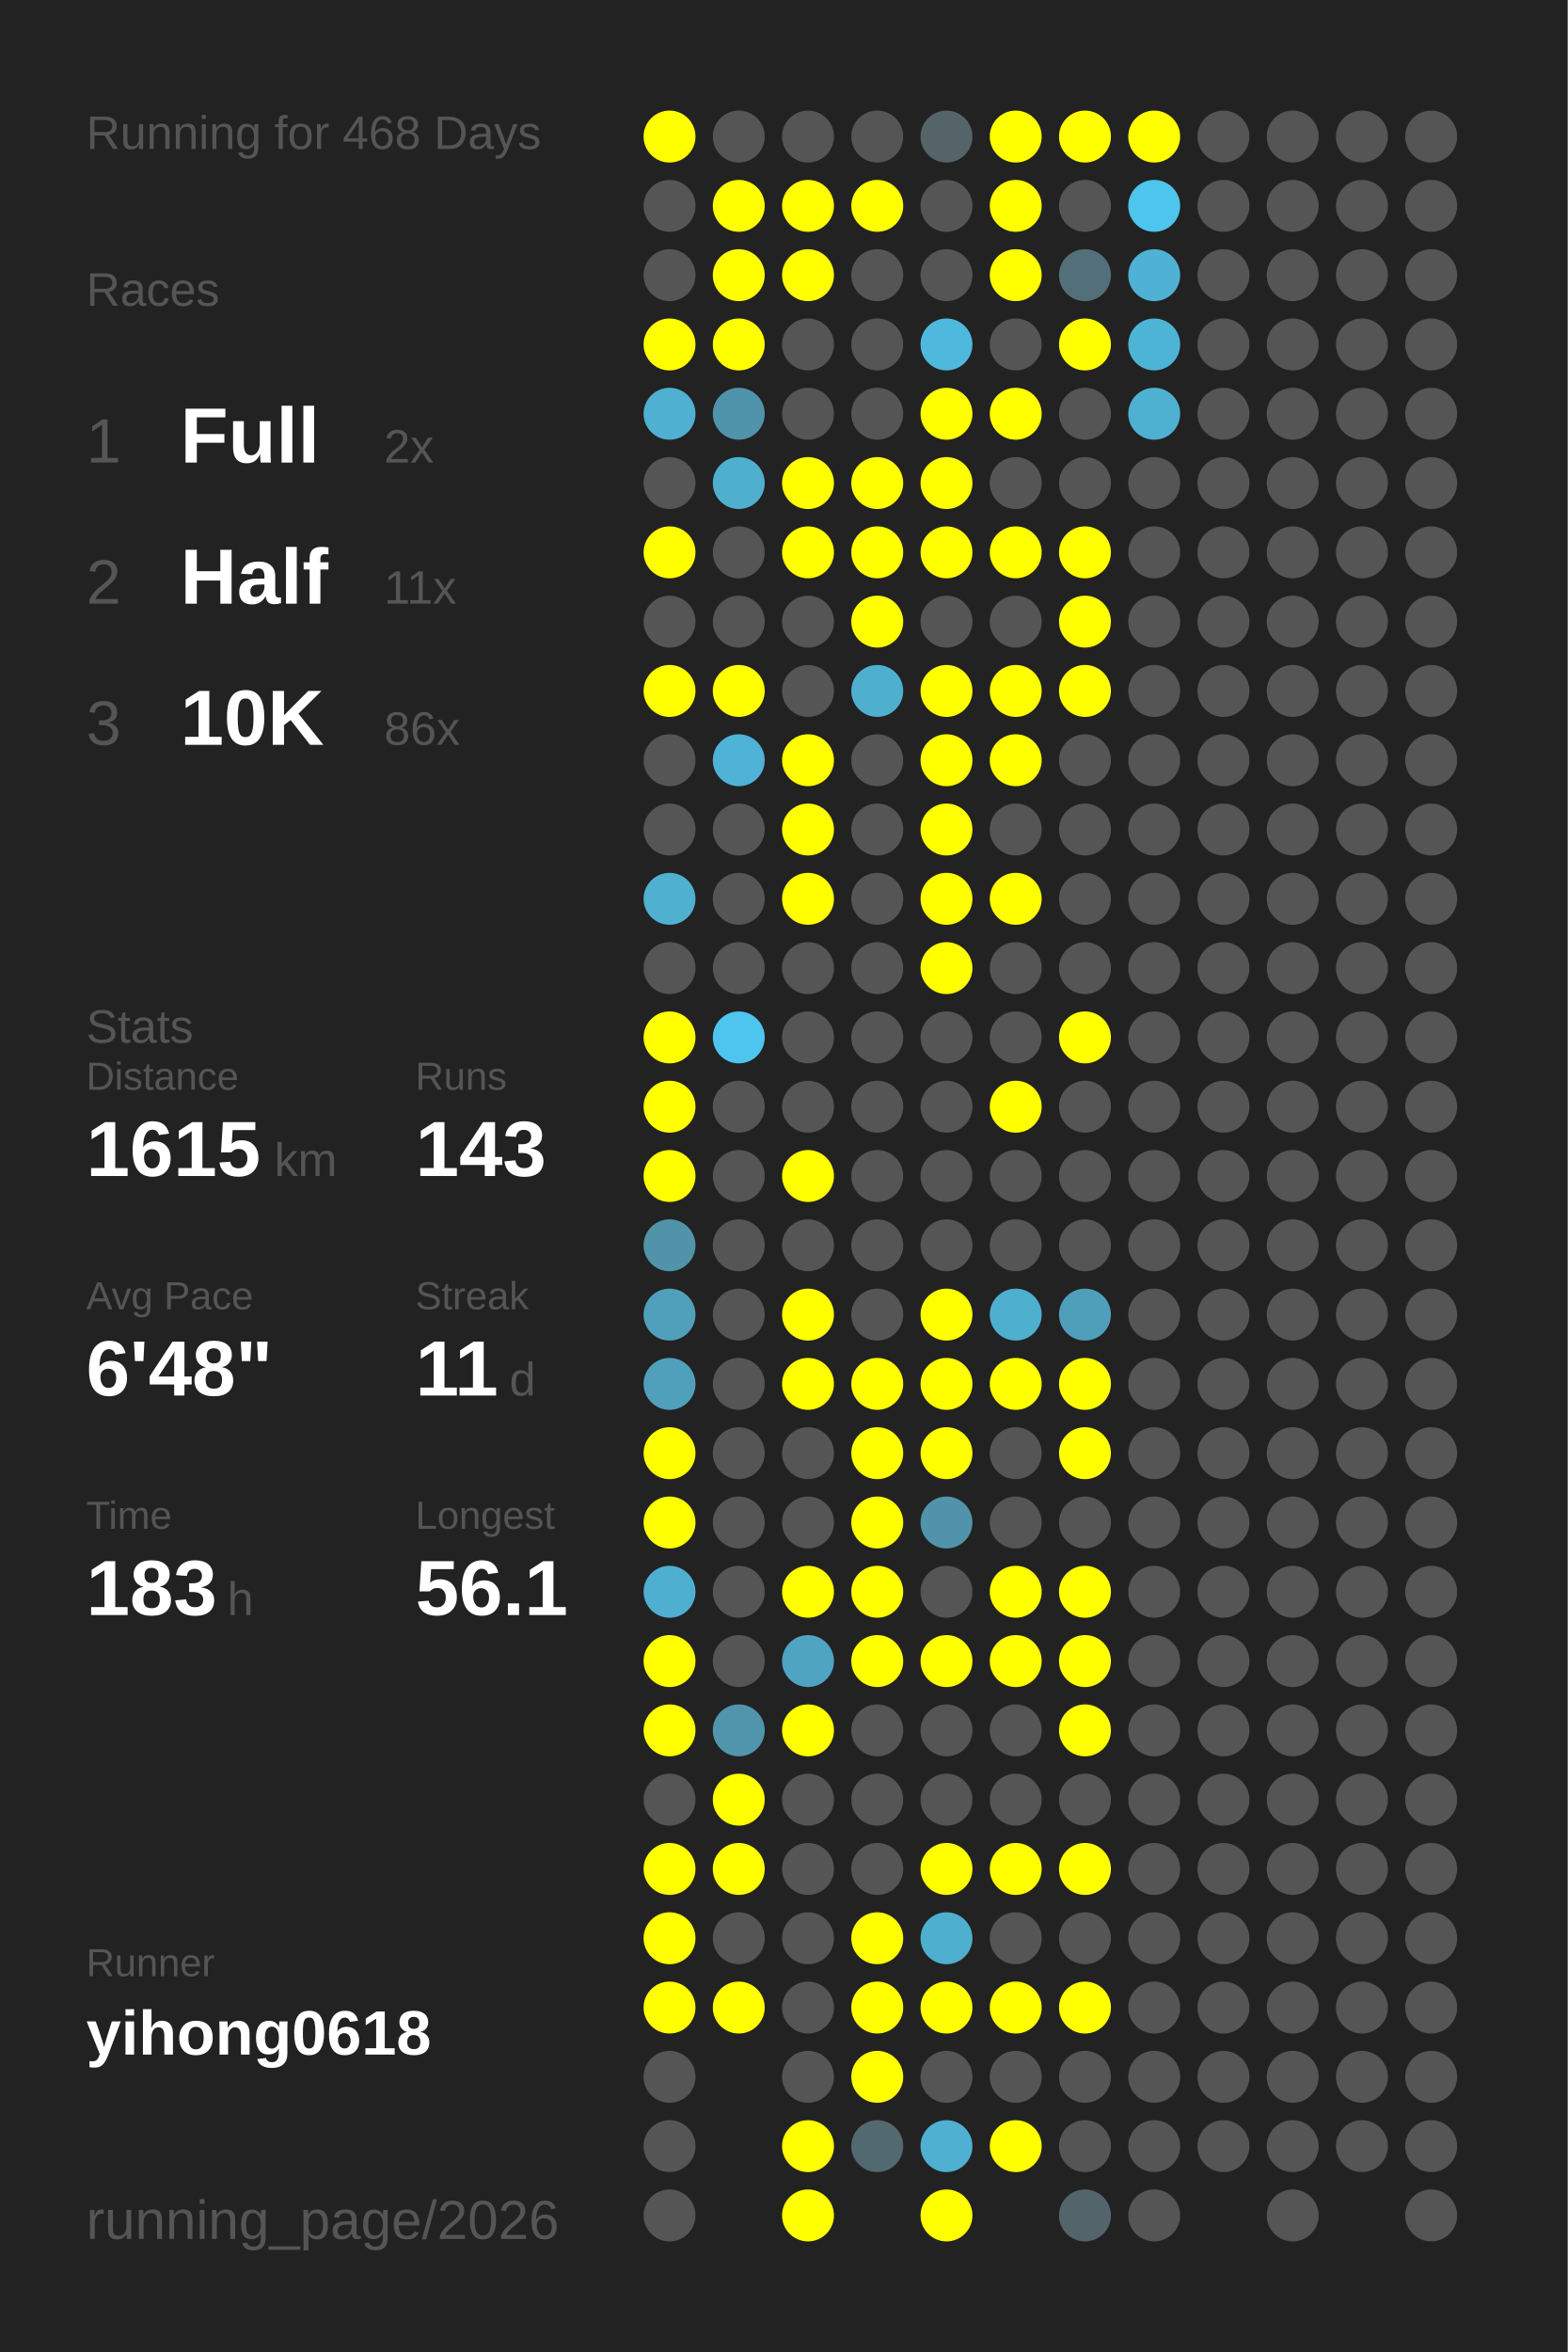
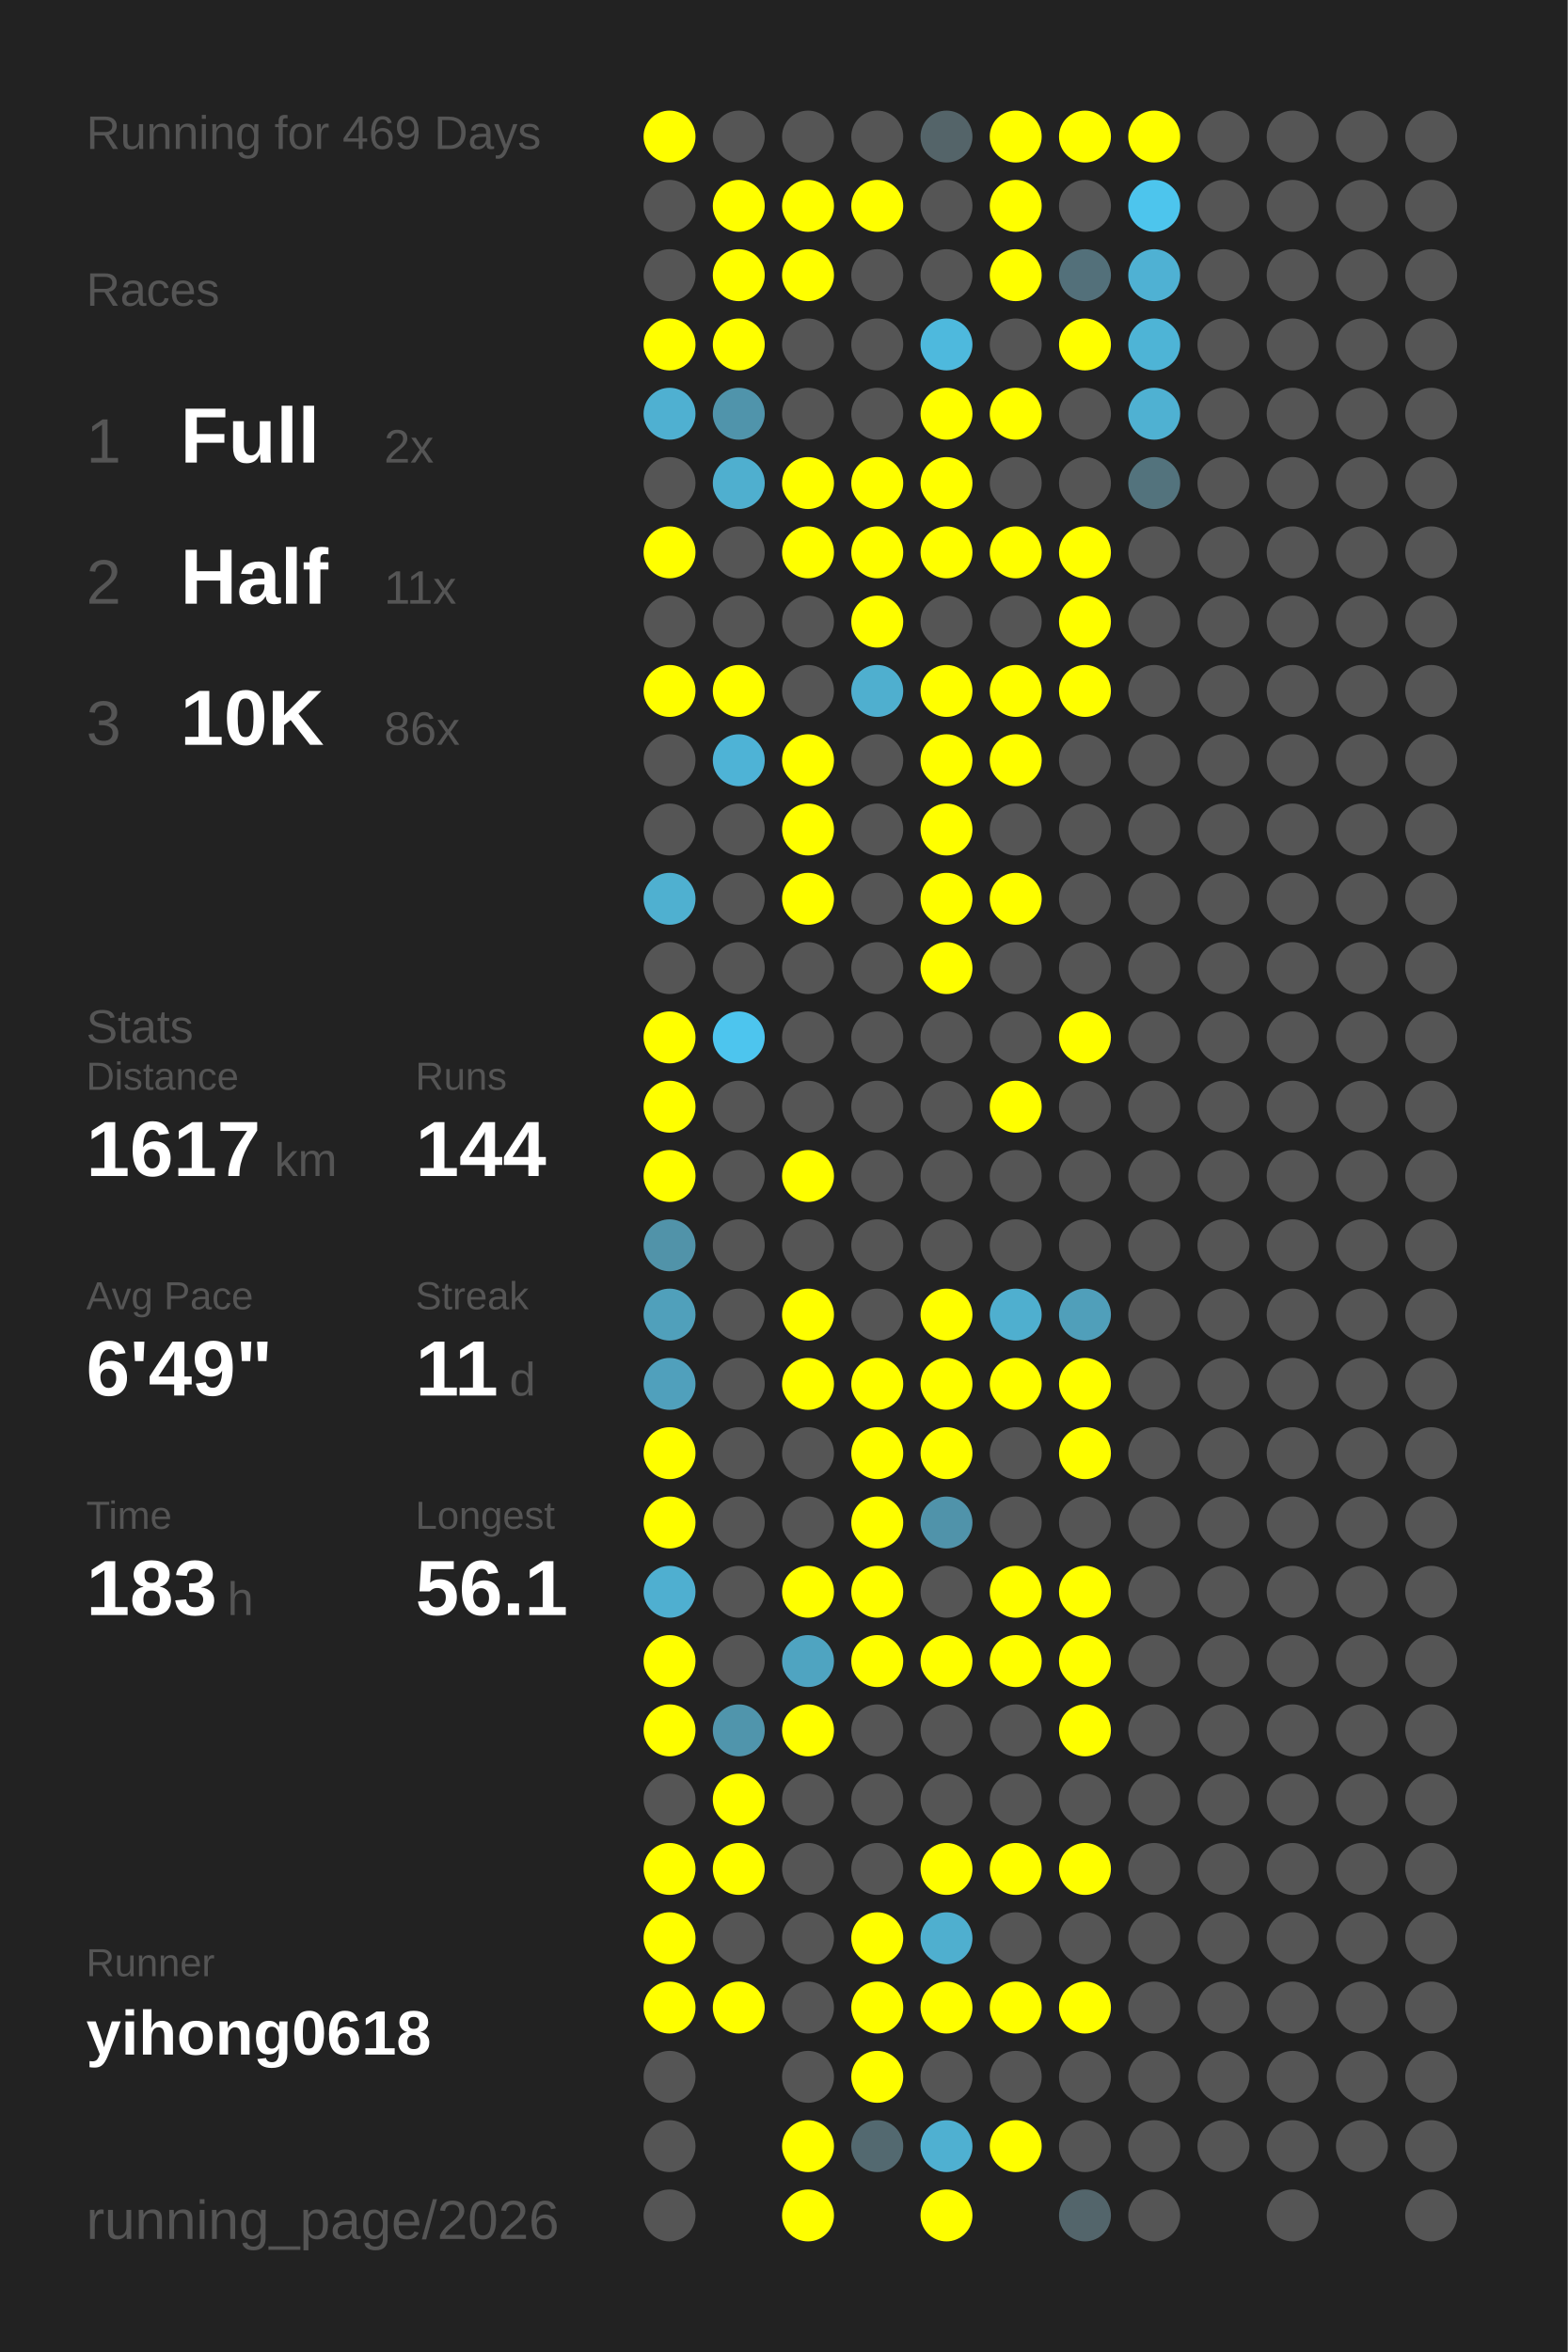
<svg xmlns="http://www.w3.org/2000/svg" baseProfile="full" height="300mm" version="1.1" viewBox="0,0,200,300" width="200mm">
  <defs />
  <rect fill="#222222" height="300" width="200" x="0" y="0" />
-   <text fill="#555555" style="font-size:6px; font-family:Arial;" x="11" y="19">Running for 468 Days</text>
+   <text fill="#555555" style="font-size:6px; font-family:Arial;" x="11" y="19">Running for 469 Days</text>
  <text fill="#555555" style="font-size:6px; font-family:Arial;" x="11" y="39">Races</text>
  <text fill="#555555" style="font-size:8px; font-family:Arial;" x="11" y="59">1</text>
  <text fill="#FFFFFF" style="font-size:10px; font-family:Arial; font-weight:bold;" x="23" y="59">Full</text>
  <text fill="#555555" style="font-size:6px; font-family:Arial;" x="49" y="59">2x</text>
  <text fill="#555555" style="font-size:8px; font-family:Arial;" x="11" y="77">2</text>
  <text fill="#FFFFFF" style="font-size:10px; font-family:Arial; font-weight:bold;" x="23" y="77">Half</text>
  <text fill="#555555" style="font-size:6px; font-family:Arial;" x="49" y="77">11x</text>
  <text fill="#555555" style="font-size:8px; font-family:Arial;" x="11" y="95">3</text>
  <text fill="#FFFFFF" style="font-size:10px; font-family:Arial; font-weight:bold;" x="23" y="95">10K</text>
  <text fill="#555555" style="font-size:6px; font-family:Arial;" x="49" y="95">86x</text>
  <text fill="#555555" style="font-size:6px; font-family:Arial;" x="11" y="133">Stats</text>
  <text fill="#555555" style="font-size:5px; font-family:Arial;" x="11" y="139">Distance</text>
-   <text fill="#FFFFFF" style="font-size:10px; font-family:Arial; font-weight:bold;" x="11" y="150">1615</text>
+   <text fill="#FFFFFF" style="font-size:10px; font-family:Arial; font-weight:bold;" x="11" y="150">1617</text>
  <text fill="#555555" style="font-size:6px; font-family:Arial;" x="35" y="150">km</text>
  <text fill="#555555" style="font-size:5px; font-family:Arial;" x="53" y="139">Runs</text>
-   <text fill="#FFFFFF" style="font-size:10px; font-family:Arial; font-weight:bold;" x="53" y="150">143</text>
+   <text fill="#FFFFFF" style="font-size:10px; font-family:Arial; font-weight:bold;" x="53" y="150">144</text>
  <text fill="#555555" style="font-size:5px; font-family:Arial;" x="11" y="167">Avg Pace</text>
-   <text fill="#FFFFFF" style="font-size:10px; font-family:Arial; font-weight:bold;" x="11" y="178">6'48"</text>
+   <text fill="#FFFFFF" style="font-size:10px; font-family:Arial; font-weight:bold;" x="11" y="178">6'49"</text>
  <text fill="#555555" style="font-size:5px; font-family:Arial;" x="53" y="167">Streak</text>
  <text fill="#FFFFFF" style="font-size:10px; font-family:Arial; font-weight:bold;" x="53" y="178">11</text>
  <text fill="#555555" style="font-size:6px; font-family:Arial;" x="65" y="178">d</text>
  <text fill="#555555" style="font-size:5px; font-family:Arial;" x="11" y="195">Time</text>
  <text fill="#FFFFFF" style="font-size:10px; font-family:Arial; font-weight:bold;" x="11" y="206">183</text>
  <text fill="#555555" style="font-size:6px; font-family:Arial;" x="29" y="206">h</text>
  <text fill="#555555" style="font-size:5px; font-family:Arial;" x="53" y="195">Longest</text>
  <text fill="#FFFFFF" style="font-size:10px; font-family:Arial; font-weight:bold;" x="53" y="206">56.1</text>
  <text fill="#555555" style="font-size:5px; font-family:Arial;" x="11" y="252.065">Runner</text>
  <text fill="#FFFFFF" style="font-size:8px; font-family:Arial; font-weight:bold;" x="11" y="262.065">yihong0618</text>
  <text fill="#555555" style="font-size:7px; font-family:Arial;" x="11" y="285.581">running_page/2026</text>
  <circle cx="85.417" cy="17.419" fill="#FFFF00" r="3.312" />
  <circle cx="85.417" cy="26.258" fill="#555555" r="3.312" />
  <circle cx="85.417" cy="35.097" fill="#555555" r="3.312" />
  <circle cx="85.417" cy="43.935" fill="#FFFF00" r="3.312" />
  <circle cx="85.417" cy="52.774" fill="#4fb0d1" r="3.312" />
  <circle cx="85.417" cy="61.613" fill="#555555" r="3.312" />
  <circle cx="85.417" cy="70.452" fill="#FFFF00" r="3.312" />
  <circle cx="85.417" cy="79.29" fill="#555555" r="3.312" />
  <circle cx="85.417" cy="88.129" fill="#FFFF00" r="3.312" />
  <circle cx="85.417" cy="96.968" fill="#555555" r="3.312" />
  <circle cx="85.417" cy="105.806" fill="#555555" r="3.312" />
  <circle cx="85.417" cy="114.645" fill="#4fb0d0" r="3.312" />
  <circle cx="85.417" cy="123.484" fill="#555555" r="3.312" />
  <circle cx="85.417" cy="132.323" fill="#FFFF00" r="3.312" />
  <circle cx="85.417" cy="141.161" fill="#FFFF00" r="3.312" />
  <circle cx="85.417" cy="150" fill="#FFFF00" r="3.312" />
  <circle cx="85.417" cy="158.839" fill="#5193a9" r="3.312" />
  <circle cx="85.417" cy="167.677" fill="#50a0bb" r="3.312" />
  <circle cx="85.417" cy="176.516" fill="#50a0bc" r="3.312" />
  <circle cx="85.417" cy="185.355" fill="#FFFF00" r="3.312" />
  <circle cx="85.417" cy="194.194" fill="#FFFF00" r="3.312" />
  <circle cx="85.417" cy="203.032" fill="#4fafd0" r="3.312" />
  <circle cx="85.417" cy="211.871" fill="#FFFF00" r="3.312" />
  <circle cx="85.417" cy="220.71" fill="#FFFF00" r="3.312" />
  <circle cx="85.417" cy="229.548" fill="#555555" r="3.312" />
  <circle cx="85.417" cy="238.387" fill="#FFFF00" r="3.312" />
  <circle cx="85.417" cy="247.226" fill="#FFFF00" r="3.312" />
  <circle cx="85.417" cy="256.065" fill="#FFFF00" r="3.312" />
  <circle cx="85.417" cy="264.903" fill="#555555" r="3.312" />
  <circle cx="85.417" cy="273.742" fill="#555555" r="3.312" />
  <circle cx="85.417" cy="282.581" fill="#555555" r="3.312" />
  <circle cx="94.25" cy="17.419" fill="#555555" r="3.312" />
  <circle cx="94.25" cy="26.258" fill="#FFFF00" r="3.312" />
  <circle cx="94.25" cy="35.097" fill="#FFFF00" r="3.312" />
  <circle cx="94.25" cy="43.935" fill="#FFFF00" r="3.312" />
  <circle cx="94.25" cy="52.774" fill="#5094ab" r="3.312" />
  <circle cx="94.25" cy="61.613" fill="#4fafcf" r="3.312" />
  <circle cx="94.25" cy="70.452" fill="#555555" r="3.312" />
  <circle cx="94.25" cy="79.29" fill="#555555" r="3.312" />
  <circle cx="94.25" cy="88.129" fill="#FFFF00" r="3.312" />
  <circle cx="94.25" cy="96.968" fill="#4eb3d6" r="3.312" />
  <circle cx="94.25" cy="105.806" fill="#555555" r="3.312" />
  <circle cx="94.25" cy="114.645" fill="#555555" r="3.312" />
  <circle cx="94.25" cy="123.484" fill="#555555" r="3.312" />
  <circle cx="94.25" cy="132.323" fill="#4dc5ee" r="3.312" />
  <circle cx="94.25" cy="141.161" fill="#555555" r="3.312" />
  <circle cx="94.25" cy="150" fill="#555555" r="3.312" />
  <circle cx="94.25" cy="158.839" fill="#555555" r="3.312" />
  <circle cx="94.25" cy="167.677" fill="#555555" r="3.312" />
  <circle cx="94.25" cy="176.516" fill="#555555" r="3.312" />
  <circle cx="94.25" cy="185.355" fill="#555555" r="3.312" />
  <circle cx="94.25" cy="194.194" fill="#555555" r="3.312" />
  <circle cx="94.25" cy="203.032" fill="#555555" r="3.312" />
  <circle cx="94.25" cy="211.871" fill="#555555" r="3.312" />
  <circle cx="94.25" cy="220.71" fill="#5095ac" r="3.312" />
  <circle cx="94.25" cy="229.548" fill="#FFFF00" r="3.312" />
  <circle cx="94.25" cy="238.387" fill="#FFFF00" r="3.312" />
  <circle cx="94.25" cy="247.226" fill="#555555" r="3.312" />
  <circle cx="94.25" cy="256.065" fill="#FFFF00" r="3.312" />
  <circle cx="103.083" cy="17.419" fill="#555555" r="3.312" />
  <circle cx="103.083" cy="26.258" fill="#FFFF00" r="3.312" />
  <circle cx="103.083" cy="35.097" fill="#FFFF00" r="3.312" />
  <circle cx="103.083" cy="43.935" fill="#555555" r="3.312" />
  <circle cx="103.083" cy="52.774" fill="#555555" r="3.312" />
  <circle cx="103.083" cy="61.613" fill="#FFFF00" r="3.312" />
  <circle cx="103.083" cy="70.452" fill="#FFFF00" r="3.312" />
  <circle cx="103.083" cy="79.29" fill="#555555" r="3.312" />
  <circle cx="103.083" cy="88.129" fill="#555555" r="3.312" />
  <circle cx="103.083" cy="96.968" fill="#FFFF00" r="3.312" />
  <circle cx="103.083" cy="105.806" fill="#FFFF00" r="3.312" />
  <circle cx="103.083" cy="114.645" fill="#FFFF00" r="3.312" />
  <circle cx="103.083" cy="123.484" fill="#555555" r="3.312" />
  <circle cx="103.083" cy="132.323" fill="#555555" r="3.312" />
  <circle cx="103.083" cy="141.161" fill="#555555" r="3.312" />
  <circle cx="103.083" cy="150" fill="#FFFF00" r="3.312" />
  <circle cx="103.083" cy="158.839" fill="#555555" r="3.312" />
  <circle cx="103.083" cy="167.677" fill="#FFFF00" r="3.312" />
  <circle cx="103.083" cy="176.516" fill="#FFFF00" r="3.312" />
  <circle cx="103.083" cy="185.355" fill="#555555" r="3.312" />
  <circle cx="103.083" cy="194.194" fill="#555555" r="3.312" />
  <circle cx="103.083" cy="203.032" fill="#FFFF00" r="3.312" />
  <circle cx="103.083" cy="211.871" fill="#4fa4c1" r="3.312" />
  <circle cx="103.083" cy="220.71" fill="#FFFF00" r="3.312" />
  <circle cx="103.083" cy="229.548" fill="#555555" r="3.312" />
  <circle cx="103.083" cy="238.387" fill="#555555" r="3.312" />
  <circle cx="103.083" cy="247.226" fill="#555555" r="3.312" />
  <circle cx="103.083" cy="256.065" fill="#555555" r="3.312" />
  <circle cx="103.083" cy="264.903" fill="#555555" r="3.312" />
  <circle cx="103.083" cy="273.742" fill="#FFFF00" r="3.312" />
  <circle cx="103.083" cy="282.581" fill="#FFFF00" r="3.312" />
  <circle cx="111.917" cy="17.419" fill="#555555" r="3.312" />
  <circle cx="111.917" cy="26.258" fill="#FFFF00" r="3.312" />
  <circle cx="111.917" cy="35.097" fill="#555555" r="3.312" />
  <circle cx="111.917" cy="43.935" fill="#555555" r="3.312" />
  <circle cx="111.917" cy="52.774" fill="#555555" r="3.312" />
  <circle cx="111.917" cy="61.613" fill="#FFFF00" r="3.312" />
  <circle cx="111.917" cy="70.452" fill="#FFFF00" r="3.312" />
  <circle cx="111.917" cy="79.29" fill="#FFFF00" r="3.312" />
  <circle cx="111.917" cy="88.129" fill="#4fafcf" r="3.312" />
  <circle cx="111.917" cy="96.968" fill="#555555" r="3.312" />
  <circle cx="111.917" cy="105.806" fill="#555555" r="3.312" />
  <circle cx="111.917" cy="114.645" fill="#555555" r="3.312" />
  <circle cx="111.917" cy="123.484" fill="#555555" r="3.312" />
  <circle cx="111.917" cy="132.323" fill="#555555" r="3.312" />
  <circle cx="111.917" cy="141.161" fill="#555555" r="3.312" />
  <circle cx="111.917" cy="150" fill="#555555" r="3.312" />
  <circle cx="111.917" cy="158.839" fill="#555555" r="3.312" />
  <circle cx="111.917" cy="167.677" fill="#555555" r="3.312" />
  <circle cx="111.917" cy="176.516" fill="#FFFF00" r="3.312" />
  <circle cx="111.917" cy="185.355" fill="#FFFF00" r="3.312" />
  <circle cx="111.917" cy="194.194" fill="#FFFF00" r="3.312" />
  <circle cx="111.917" cy="203.032" fill="#FFFF00" r="3.312" />
  <circle cx="111.917" cy="211.871" fill="#FFFF00" r="3.312" />
  <circle cx="111.917" cy="220.71" fill="#555555" r="3.312" />
  <circle cx="111.917" cy="229.548" fill="#555555" r="3.312" />
  <circle cx="111.917" cy="238.387" fill="#555555" r="3.312" />
  <circle cx="111.917" cy="247.226" fill="#FFFF00" r="3.312" />
  <circle cx="111.917" cy="256.065" fill="#FFFF00" r="3.312" />
  <circle cx="111.917" cy="264.903" fill="#FFFF00" r="3.312" />
  <circle cx="111.917" cy="273.742" fill="#536970" r="3.312" />
  <circle cx="120.75" cy="17.419" fill="#546469" r="3.312" />
  <circle cx="120.75" cy="26.258" fill="#555555" r="3.312" />
  <circle cx="120.75" cy="35.097" fill="#555555" r="3.312" />
  <circle cx="120.75" cy="43.935" fill="#4eb9dd" r="3.312" />
  <circle cx="120.75" cy="52.774" fill="#FFFF00" r="3.312" />
  <circle cx="120.75" cy="61.613" fill="#FFFF00" r="3.312" />
  <circle cx="120.75" cy="70.452" fill="#FFFF00" r="3.312" />
  <circle cx="120.75" cy="79.29" fill="#555555" r="3.312" />
  <circle cx="120.75" cy="88.129" fill="#FFFF00" r="3.312" />
  <circle cx="120.75" cy="96.968" fill="#FFFF00" r="3.312" />
  <circle cx="120.75" cy="105.806" fill="#FFFF00" r="3.312" />
  <circle cx="120.75" cy="114.645" fill="#FFFF00" r="3.312" />
  <circle cx="120.75" cy="123.484" fill="#FFFF00" r="3.312" />
  <circle cx="120.75" cy="132.323" fill="#555555" r="3.312" />
  <circle cx="120.75" cy="141.161" fill="#555555" r="3.312" />
  <circle cx="120.75" cy="150" fill="#555555" r="3.312" />
  <circle cx="120.75" cy="158.839" fill="#555555" r="3.312" />
  <circle cx="120.75" cy="167.677" fill="#FFFF00" r="3.312" />
  <circle cx="120.75" cy="176.516" fill="#FFFF00" r="3.312" />
  <circle cx="120.75" cy="185.355" fill="#FFFF00" r="3.312" />
  <circle cx="120.75" cy="194.194" fill="#5093aa" r="3.312" />
  <circle cx="120.75" cy="203.032" fill="#555555" r="3.312" />
  <circle cx="120.75" cy="211.871" fill="#FFFF00" r="3.312" />
  <circle cx="120.75" cy="220.71" fill="#555555" r="3.312" />
  <circle cx="120.75" cy="229.548" fill="#555555" r="3.312" />
  <circle cx="120.75" cy="238.387" fill="#FFFF00" r="3.312" />
  <circle cx="120.75" cy="247.226" fill="#4fafcf" r="3.312" />
  <circle cx="120.75" cy="256.065" fill="#FFFF00" r="3.312" />
  <circle cx="120.75" cy="264.903" fill="#555555" r="3.312" />
  <circle cx="120.75" cy="273.742" fill="#4fb0d1" r="3.312" />
  <circle cx="120.75" cy="282.581" fill="#FFFF00" r="3.312" />
  <circle cx="129.583" cy="17.419" fill="#FFFF00" r="3.312" />
  <circle cx="129.583" cy="26.258" fill="#FFFF00" r="3.312" />
  <circle cx="129.583" cy="35.097" fill="#FFFF00" r="3.312" />
  <circle cx="129.583" cy="43.935" fill="#555555" r="3.312" />
  <circle cx="129.583" cy="52.774" fill="#FFFF00" r="3.312" />
  <circle cx="129.583" cy="61.613" fill="#555555" r="3.312" />
  <circle cx="129.583" cy="70.452" fill="#FFFF00" r="3.312" />
  <circle cx="129.583" cy="79.29" fill="#555555" r="3.312" />
  <circle cx="129.583" cy="88.129" fill="#FFFF00" r="3.312" />
  <circle cx="129.583" cy="96.968" fill="#FFFF00" r="3.312" />
  <circle cx="129.583" cy="105.806" fill="#555555" r="3.312" />
  <circle cx="129.583" cy="114.645" fill="#FFFF00" r="3.312" />
  <circle cx="129.583" cy="123.484" fill="#555555" r="3.312" />
  <circle cx="129.583" cy="132.323" fill="#555555" r="3.312" />
  <circle cx="129.583" cy="141.161" fill="#FFFF00" r="3.312" />
  <circle cx="129.583" cy="150" fill="#555555" r="3.312" />
  <circle cx="129.583" cy="158.839" fill="#555555" r="3.312" />
  <circle cx="129.583" cy="167.677" fill="#4fafcf" r="3.312" />
  <circle cx="129.583" cy="176.516" fill="#FFFF00" r="3.312" />
  <circle cx="129.583" cy="185.355" fill="#555555" r="3.312" />
  <circle cx="129.583" cy="194.194" fill="#555555" r="3.312" />
  <circle cx="129.583" cy="203.032" fill="#FFFF00" r="3.312" />
  <circle cx="129.583" cy="211.871" fill="#FFFF00" r="3.312" />
  <circle cx="129.583" cy="220.71" fill="#555555" r="3.312" />
  <circle cx="129.583" cy="229.548" fill="#555555" r="3.312" />
  <circle cx="129.583" cy="238.387" fill="#FFFF00" r="3.312" />
  <circle cx="129.583" cy="247.226" fill="#555555" r="3.312" />
  <circle cx="129.583" cy="256.065" fill="#FFFF00" r="3.312" />
  <circle cx="129.583" cy="264.903" fill="#555555" r="3.312" />
  <circle cx="129.583" cy="273.742" fill="#FFFF00" r="3.312" />
  <circle cx="138.417" cy="17.419" fill="#FFFF00" r="3.312" />
  <circle cx="138.417" cy="26.258" fill="#555555" r="3.312" />
  <circle cx="138.417" cy="35.097" fill="#53707a" r="3.312" />
  <circle cx="138.417" cy="43.935" fill="#FFFF00" r="3.312" />
  <circle cx="138.417" cy="52.774" fill="#555555" r="3.312" />
  <circle cx="138.417" cy="61.613" fill="#555555" r="3.312" />
  <circle cx="138.417" cy="70.452" fill="#FFFF00" r="3.312" />
  <circle cx="138.417" cy="79.29" fill="#FFFF00" r="3.312" />
  <circle cx="138.417" cy="88.129" fill="#FFFF00" r="3.312" />
  <circle cx="138.417" cy="96.968" fill="#555555" r="3.312" />
  <circle cx="138.417" cy="105.806" fill="#555555" r="3.312" />
  <circle cx="138.417" cy="114.645" fill="#555555" r="3.312" />
  <circle cx="138.417" cy="123.484" fill="#555555" r="3.312" />
  <circle cx="138.417" cy="132.323" fill="#FFFF00" r="3.312" />
  <circle cx="138.417" cy="141.161" fill="#555555" r="3.312" />
  <circle cx="138.417" cy="150" fill="#555555" r="3.312" />
  <circle cx="138.417" cy="158.839" fill="#555555" r="3.312" />
  <circle cx="138.417" cy="167.677" fill="#509fba" r="3.312" />
  <circle cx="138.417" cy="176.516" fill="#FFFF00" r="3.312" />
  <circle cx="138.417" cy="185.355" fill="#FFFF00" r="3.312" />
  <circle cx="138.417" cy="194.194" fill="#555555" r="3.312" />
  <circle cx="138.417" cy="203.032" fill="#FFFF00" r="3.312" />
  <circle cx="138.417" cy="211.871" fill="#FFFF00" r="3.312" />
  <circle cx="138.417" cy="220.71" fill="#FFFF00" r="3.312" />
  <circle cx="138.417" cy="229.548" fill="#555555" r="3.312" />
  <circle cx="138.417" cy="238.387" fill="#FFFF00" r="3.312" />
  <circle cx="138.417" cy="247.226" fill="#555555" r="3.312" />
  <circle cx="138.417" cy="256.065" fill="#FFFF00" r="3.312" />
  <circle cx="138.417" cy="264.903" fill="#555555" r="3.312" />
  <circle cx="138.417" cy="273.742" fill="#555555" r="3.312" />
  <circle cx="138.417" cy="282.581" fill="#53656b" r="3.312" />
  <circle cx="147.25" cy="17.419" fill="#FFFF00" r="3.312" />
  <circle cx="147.25" cy="26.258" fill="#4dc5ed" r="3.312" />
  <circle cx="147.25" cy="35.097" fill="#4fb1d3" r="3.312" />
  <circle cx="147.25" cy="43.935" fill="#4eb4d6" r="3.312" />
  <circle cx="147.25" cy="52.774" fill="#4fb1d2" r="3.312" />
-   <circle cx="147.25" cy="61.613" fill="#555555" r="3.312" />
+   <circle cx="147.25" cy="61.613" fill="#53737d" r="3.312" />
  <circle cx="147.25" cy="70.452" fill="#555555" r="3.312" />
  <circle cx="147.25" cy="79.29" fill="#555555" r="3.312" />
  <circle cx="147.25" cy="88.129" fill="#555555" r="3.312" />
  <circle cx="147.25" cy="96.968" fill="#555555" r="3.312" />
  <circle cx="147.25" cy="105.806" fill="#555555" r="3.312" />
  <circle cx="147.25" cy="114.645" fill="#555555" r="3.312" />
  <circle cx="147.25" cy="123.484" fill="#555555" r="3.312" />
  <circle cx="147.25" cy="132.323" fill="#555555" r="3.312" />
  <circle cx="147.25" cy="141.161" fill="#555555" r="3.312" />
  <circle cx="147.25" cy="150" fill="#555555" r="3.312" />
  <circle cx="147.25" cy="158.839" fill="#555555" r="3.312" />
  <circle cx="147.25" cy="167.677" fill="#555555" r="3.312" />
  <circle cx="147.25" cy="176.516" fill="#555555" r="3.312" />
  <circle cx="147.25" cy="185.355" fill="#555555" r="3.312" />
  <circle cx="147.25" cy="194.194" fill="#555555" r="3.312" />
  <circle cx="147.25" cy="203.032" fill="#555555" r="3.312" />
  <circle cx="147.25" cy="211.871" fill="#555555" r="3.312" />
  <circle cx="147.25" cy="220.71" fill="#555555" r="3.312" />
  <circle cx="147.25" cy="229.548" fill="#555555" r="3.312" />
  <circle cx="147.25" cy="238.387" fill="#555555" r="3.312" />
  <circle cx="147.25" cy="247.226" fill="#555555" r="3.312" />
  <circle cx="147.25" cy="256.065" fill="#555555" r="3.312" />
  <circle cx="147.25" cy="264.903" fill="#555555" r="3.312" />
  <circle cx="147.25" cy="273.742" fill="#555555" r="3.312" />
  <circle cx="147.25" cy="282.581" fill="#555555" r="3.312" />
  <circle cx="156.083" cy="17.419" fill="#555555" r="3.312" />
  <circle cx="156.083" cy="26.258" fill="#555555" r="3.312" />
  <circle cx="156.083" cy="35.097" fill="#555555" r="3.312" />
  <circle cx="156.083" cy="43.935" fill="#555555" r="3.312" />
  <circle cx="156.083" cy="52.774" fill="#555555" r="3.312" />
  <circle cx="156.083" cy="61.613" fill="#555555" r="3.312" />
  <circle cx="156.083" cy="70.452" fill="#555555" r="3.312" />
  <circle cx="156.083" cy="79.29" fill="#555555" r="3.312" />
  <circle cx="156.083" cy="88.129" fill="#555555" r="3.312" />
  <circle cx="156.083" cy="96.968" fill="#555555" r="3.312" />
  <circle cx="156.083" cy="105.806" fill="#555555" r="3.312" />
  <circle cx="156.083" cy="114.645" fill="#555555" r="3.312" />
  <circle cx="156.083" cy="123.484" fill="#555555" r="3.312" />
  <circle cx="156.083" cy="132.323" fill="#555555" r="3.312" />
  <circle cx="156.083" cy="141.161" fill="#555555" r="3.312" />
  <circle cx="156.083" cy="150" fill="#555555" r="3.312" />
  <circle cx="156.083" cy="158.839" fill="#555555" r="3.312" />
  <circle cx="156.083" cy="167.677" fill="#555555" r="3.312" />
  <circle cx="156.083" cy="176.516" fill="#555555" r="3.312" />
  <circle cx="156.083" cy="185.355" fill="#555555" r="3.312" />
  <circle cx="156.083" cy="194.194" fill="#555555" r="3.312" />
  <circle cx="156.083" cy="203.032" fill="#555555" r="3.312" />
  <circle cx="156.083" cy="211.871" fill="#555555" r="3.312" />
  <circle cx="156.083" cy="220.71" fill="#555555" r="3.312" />
  <circle cx="156.083" cy="229.548" fill="#555555" r="3.312" />
  <circle cx="156.083" cy="238.387" fill="#555555" r="3.312" />
  <circle cx="156.083" cy="247.226" fill="#555555" r="3.312" />
  <circle cx="156.083" cy="256.065" fill="#555555" r="3.312" />
  <circle cx="156.083" cy="264.903" fill="#555555" r="3.312" />
  <circle cx="156.083" cy="273.742" fill="#555555" r="3.312" />
  <circle cx="164.917" cy="17.419" fill="#555555" r="3.312" />
  <circle cx="164.917" cy="26.258" fill="#555555" r="3.312" />
  <circle cx="164.917" cy="35.097" fill="#555555" r="3.312" />
  <circle cx="164.917" cy="43.935" fill="#555555" r="3.312" />
  <circle cx="164.917" cy="52.774" fill="#555555" r="3.312" />
  <circle cx="164.917" cy="61.613" fill="#555555" r="3.312" />
  <circle cx="164.917" cy="70.452" fill="#555555" r="3.312" />
  <circle cx="164.917" cy="79.29" fill="#555555" r="3.312" />
  <circle cx="164.917" cy="88.129" fill="#555555" r="3.312" />
  <circle cx="164.917" cy="96.968" fill="#555555" r="3.312" />
  <circle cx="164.917" cy="105.806" fill="#555555" r="3.312" />
  <circle cx="164.917" cy="114.645" fill="#555555" r="3.312" />
  <circle cx="164.917" cy="123.484" fill="#555555" r="3.312" />
  <circle cx="164.917" cy="132.323" fill="#555555" r="3.312" />
  <circle cx="164.917" cy="141.161" fill="#555555" r="3.312" />
  <circle cx="164.917" cy="150" fill="#555555" r="3.312" />
  <circle cx="164.917" cy="158.839" fill="#555555" r="3.312" />
  <circle cx="164.917" cy="167.677" fill="#555555" r="3.312" />
  <circle cx="164.917" cy="176.516" fill="#555555" r="3.312" />
  <circle cx="164.917" cy="185.355" fill="#555555" r="3.312" />
  <circle cx="164.917" cy="194.194" fill="#555555" r="3.312" />
  <circle cx="164.917" cy="203.032" fill="#555555" r="3.312" />
  <circle cx="164.917" cy="211.871" fill="#555555" r="3.312" />
  <circle cx="164.917" cy="220.71" fill="#555555" r="3.312" />
  <circle cx="164.917" cy="229.548" fill="#555555" r="3.312" />
  <circle cx="164.917" cy="238.387" fill="#555555" r="3.312" />
  <circle cx="164.917" cy="247.226" fill="#555555" r="3.312" />
  <circle cx="164.917" cy="256.065" fill="#555555" r="3.312" />
  <circle cx="164.917" cy="264.903" fill="#555555" r="3.312" />
  <circle cx="164.917" cy="273.742" fill="#555555" r="3.312" />
  <circle cx="164.917" cy="282.581" fill="#555555" r="3.312" />
  <circle cx="173.75" cy="17.419" fill="#555555" r="3.312" />
  <circle cx="173.75" cy="26.258" fill="#555555" r="3.312" />
  <circle cx="173.75" cy="35.097" fill="#555555" r="3.312" />
  <circle cx="173.75" cy="43.935" fill="#555555" r="3.312" />
  <circle cx="173.75" cy="52.774" fill="#555555" r="3.312" />
  <circle cx="173.75" cy="61.613" fill="#555555" r="3.312" />
  <circle cx="173.75" cy="70.452" fill="#555555" r="3.312" />
  <circle cx="173.75" cy="79.29" fill="#555555" r="3.312" />
  <circle cx="173.75" cy="88.129" fill="#555555" r="3.312" />
  <circle cx="173.75" cy="96.968" fill="#555555" r="3.312" />
  <circle cx="173.75" cy="105.806" fill="#555555" r="3.312" />
  <circle cx="173.75" cy="114.645" fill="#555555" r="3.312" />
  <circle cx="173.75" cy="123.484" fill="#555555" r="3.312" />
  <circle cx="173.75" cy="132.323" fill="#555555" r="3.312" />
  <circle cx="173.75" cy="141.161" fill="#555555" r="3.312" />
  <circle cx="173.75" cy="150" fill="#555555" r="3.312" />
  <circle cx="173.75" cy="158.839" fill="#555555" r="3.312" />
  <circle cx="173.75" cy="167.677" fill="#555555" r="3.312" />
  <circle cx="173.75" cy="176.516" fill="#555555" r="3.312" />
  <circle cx="173.75" cy="185.355" fill="#555555" r="3.312" />
  <circle cx="173.75" cy="194.194" fill="#555555" r="3.312" />
  <circle cx="173.75" cy="203.032" fill="#555555" r="3.312" />
  <circle cx="173.75" cy="211.871" fill="#555555" r="3.312" />
  <circle cx="173.75" cy="220.71" fill="#555555" r="3.312" />
  <circle cx="173.75" cy="229.548" fill="#555555" r="3.312" />
  <circle cx="173.75" cy="238.387" fill="#555555" r="3.312" />
  <circle cx="173.75" cy="247.226" fill="#555555" r="3.312" />
  <circle cx="173.75" cy="256.065" fill="#555555" r="3.312" />
  <circle cx="173.75" cy="264.903" fill="#555555" r="3.312" />
  <circle cx="173.75" cy="273.742" fill="#555555" r="3.312" />
  <circle cx="182.583" cy="17.419" fill="#555555" r="3.312" />
  <circle cx="182.583" cy="26.258" fill="#555555" r="3.312" />
  <circle cx="182.583" cy="35.097" fill="#555555" r="3.312" />
  <circle cx="182.583" cy="43.935" fill="#555555" r="3.312" />
  <circle cx="182.583" cy="52.774" fill="#555555" r="3.312" />
  <circle cx="182.583" cy="61.613" fill="#555555" r="3.312" />
  <circle cx="182.583" cy="70.452" fill="#555555" r="3.312" />
  <circle cx="182.583" cy="79.29" fill="#555555" r="3.312" />
  <circle cx="182.583" cy="88.129" fill="#555555" r="3.312" />
  <circle cx="182.583" cy="96.968" fill="#555555" r="3.312" />
  <circle cx="182.583" cy="105.806" fill="#555555" r="3.312" />
  <circle cx="182.583" cy="114.645" fill="#555555" r="3.312" />
  <circle cx="182.583" cy="123.484" fill="#555555" r="3.312" />
  <circle cx="182.583" cy="132.323" fill="#555555" r="3.312" />
  <circle cx="182.583" cy="141.161" fill="#555555" r="3.312" />
  <circle cx="182.583" cy="150" fill="#555555" r="3.312" />
  <circle cx="182.583" cy="158.839" fill="#555555" r="3.312" />
  <circle cx="182.583" cy="167.677" fill="#555555" r="3.312" />
  <circle cx="182.583" cy="176.516" fill="#555555" r="3.312" />
  <circle cx="182.583" cy="185.355" fill="#555555" r="3.312" />
  <circle cx="182.583" cy="194.194" fill="#555555" r="3.312" />
  <circle cx="182.583" cy="203.032" fill="#555555" r="3.312" />
  <circle cx="182.583" cy="211.871" fill="#555555" r="3.312" />
  <circle cx="182.583" cy="220.71" fill="#555555" r="3.312" />
  <circle cx="182.583" cy="229.548" fill="#555555" r="3.312" />
  <circle cx="182.583" cy="238.387" fill="#555555" r="3.312" />
  <circle cx="182.583" cy="247.226" fill="#555555" r="3.312" />
  <circle cx="182.583" cy="256.065" fill="#555555" r="3.312" />
  <circle cx="182.583" cy="264.903" fill="#555555" r="3.312" />
  <circle cx="182.583" cy="273.742" fill="#555555" r="3.312" />
  <circle cx="182.583" cy="282.581" fill="#555555" r="3.312" />
</svg>
